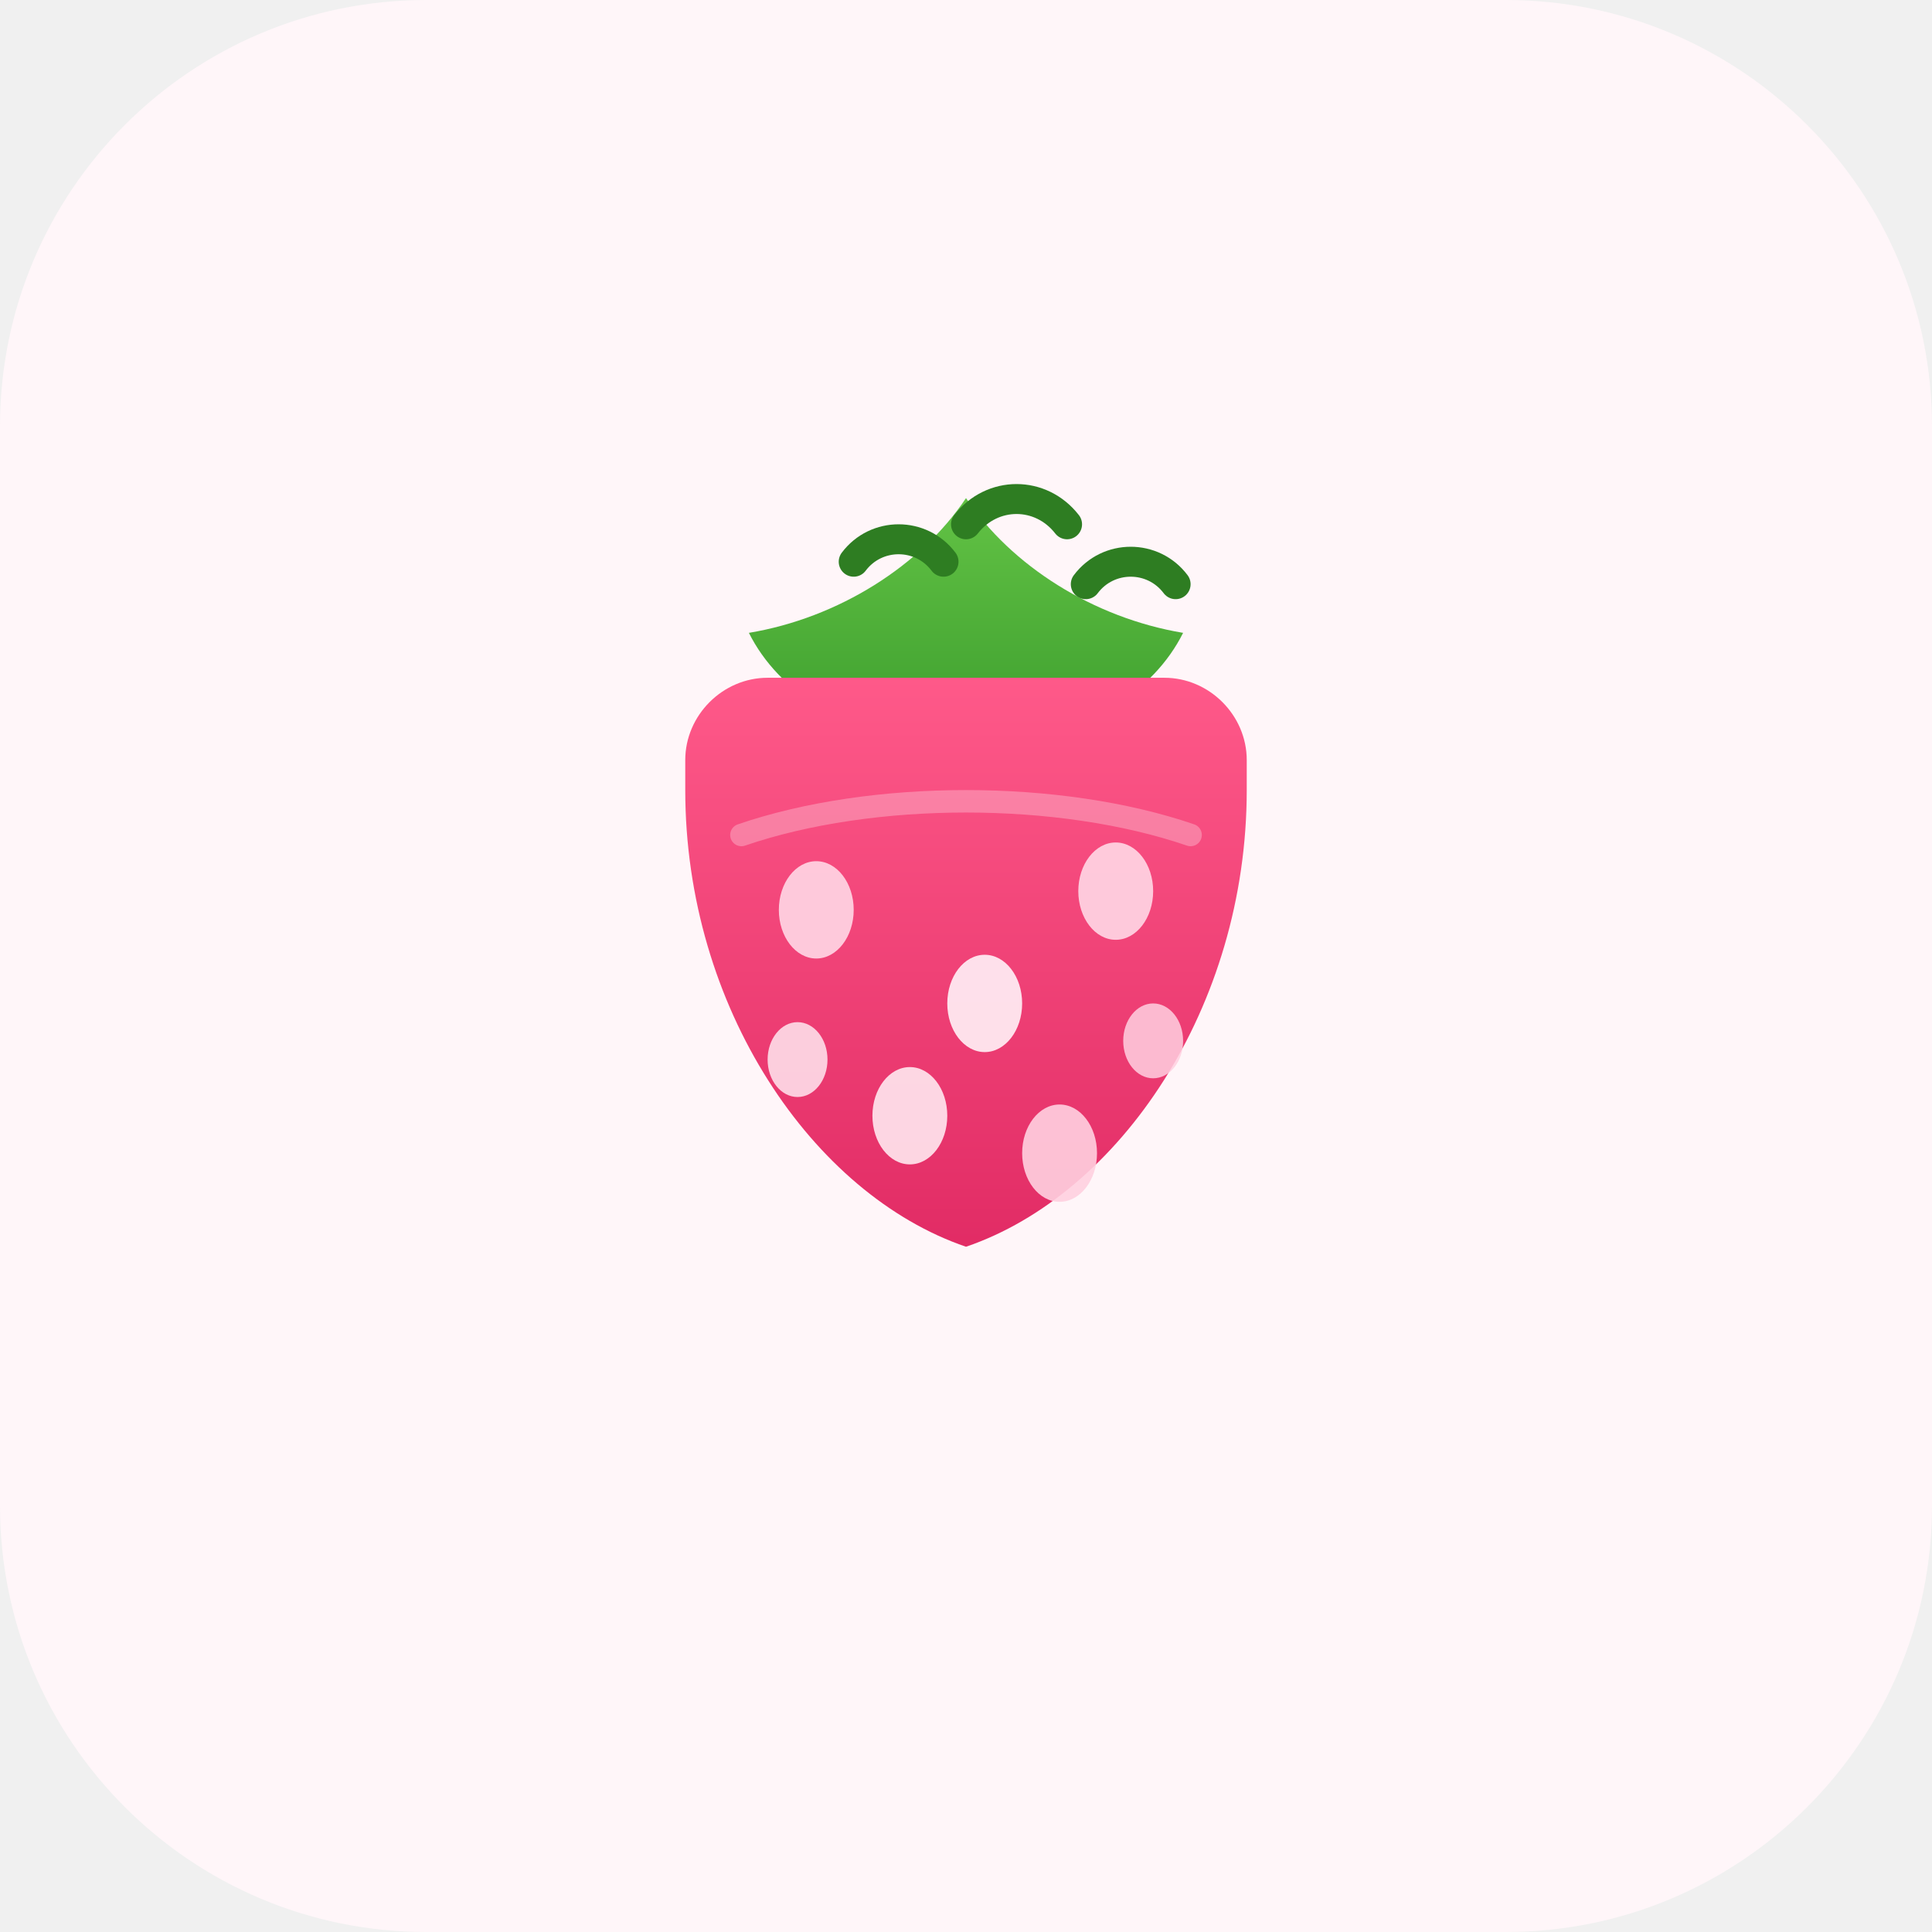
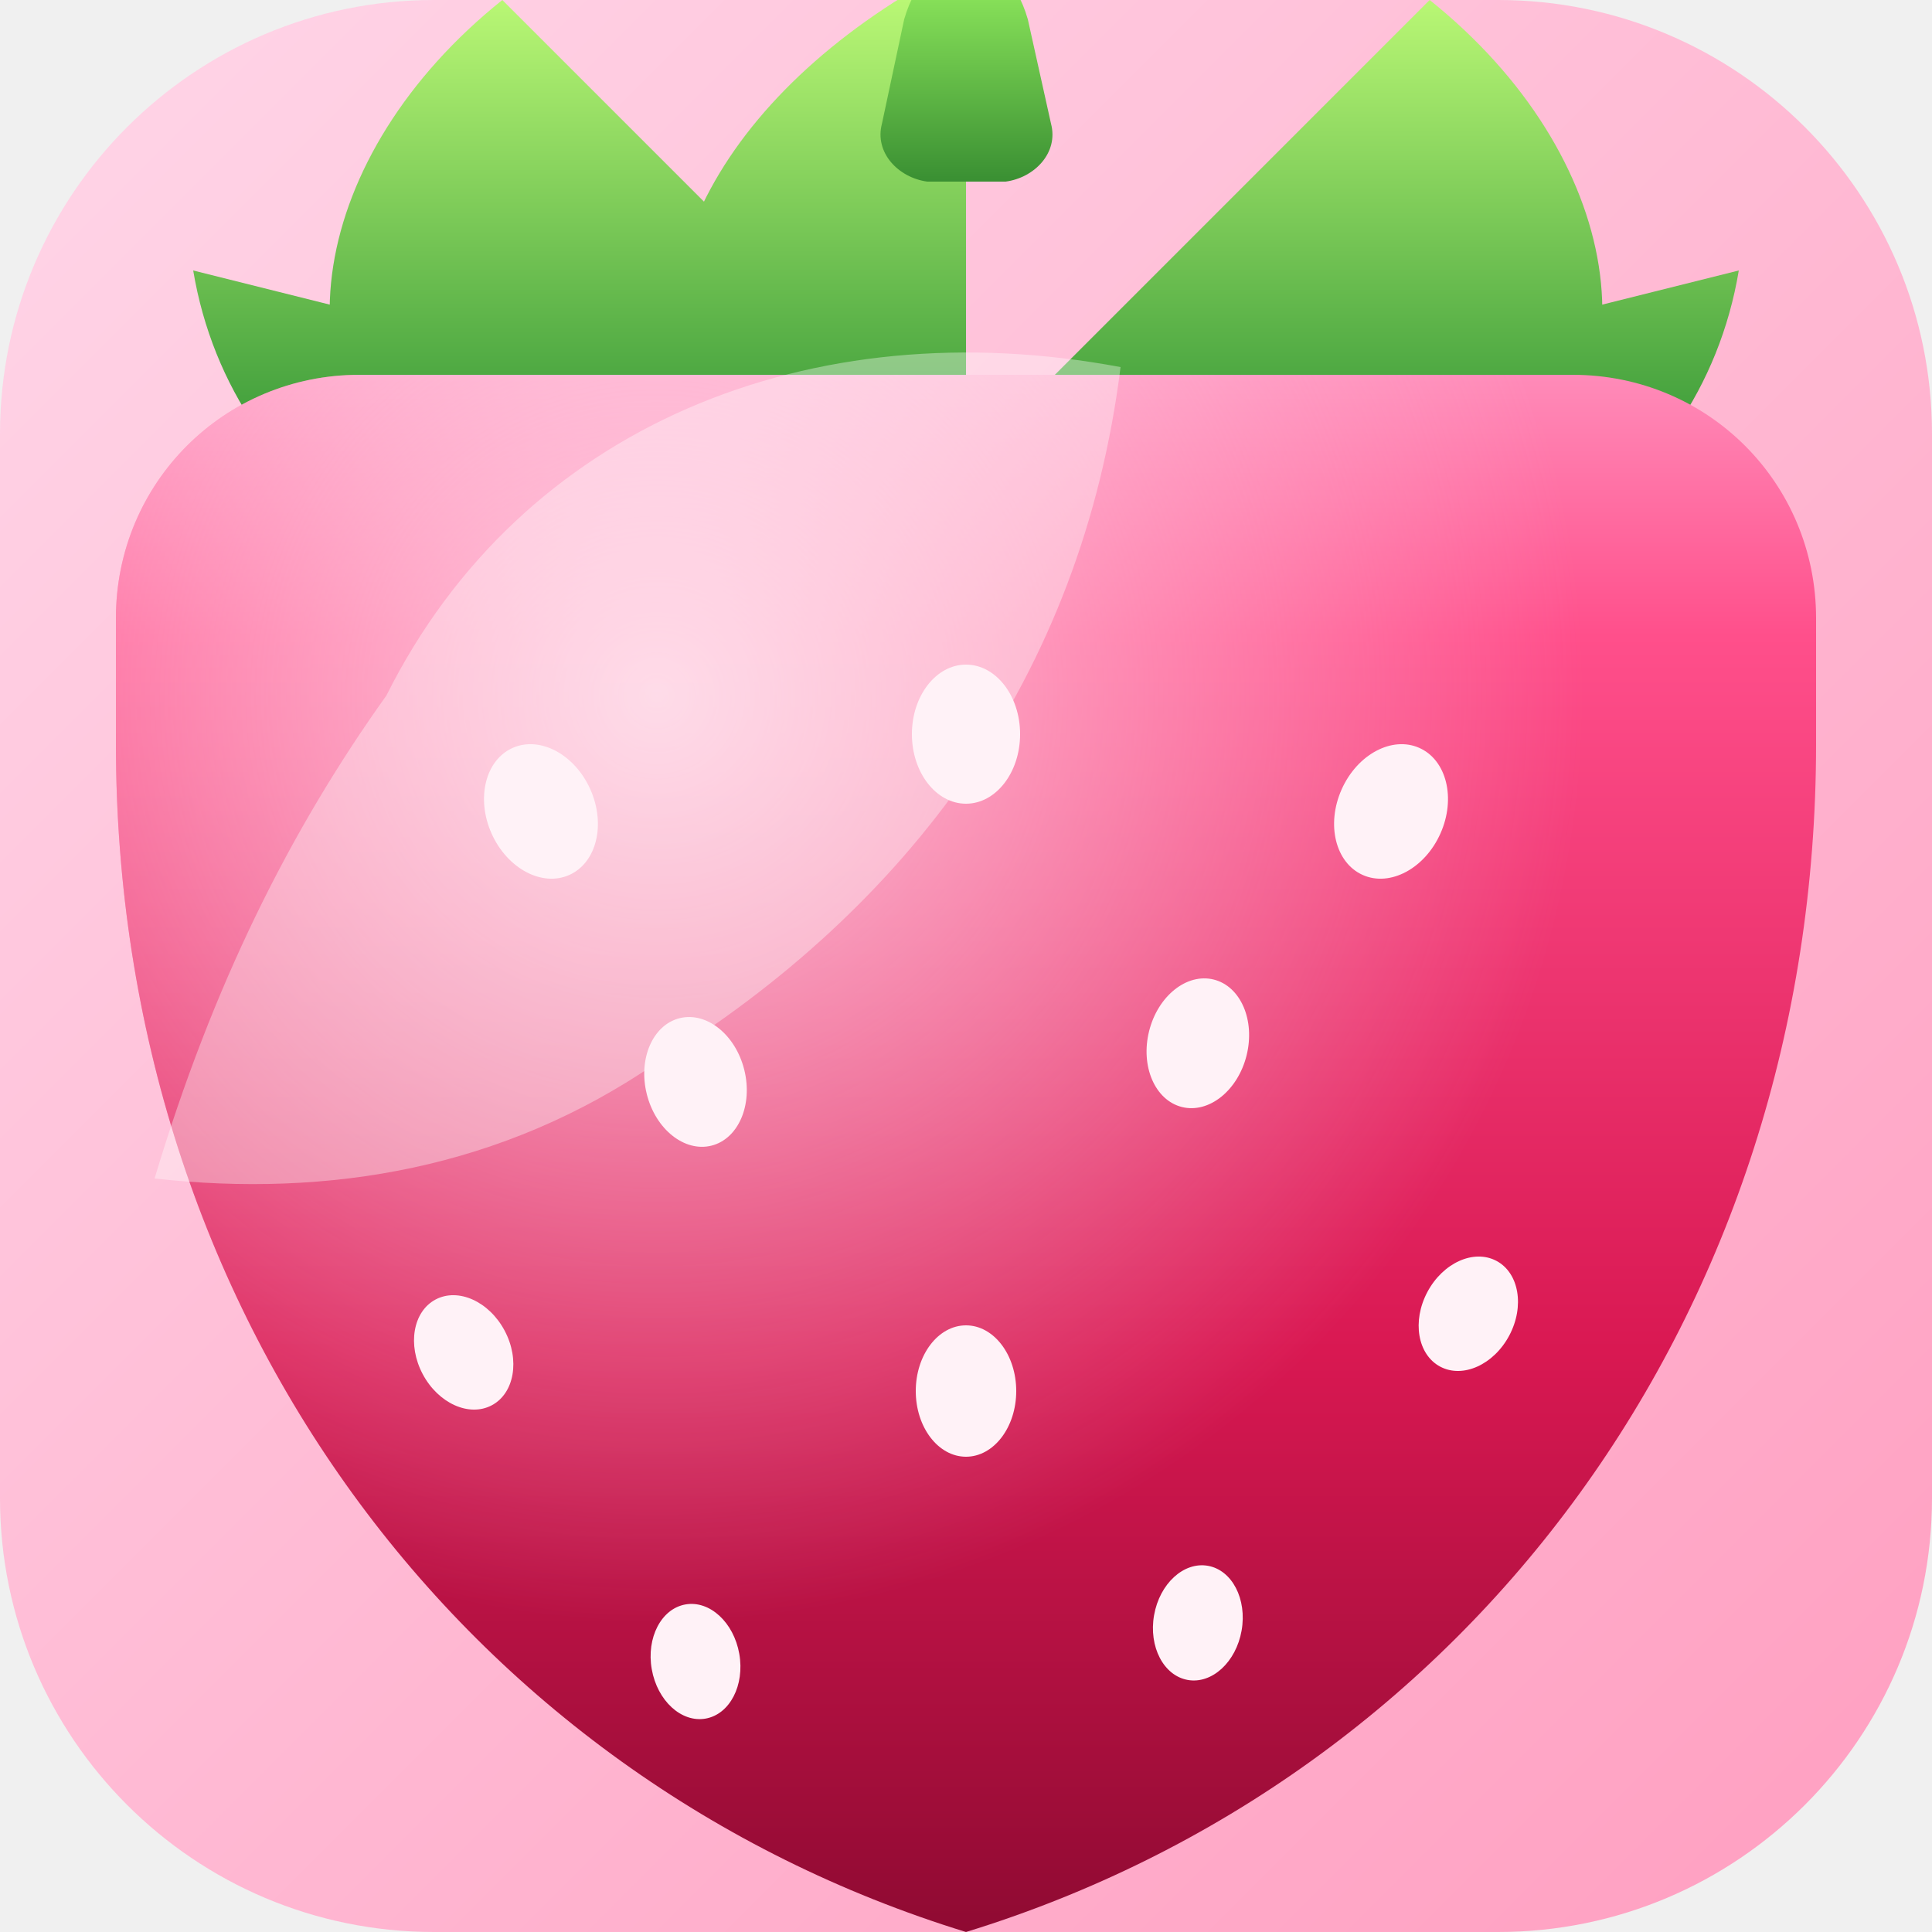
<svg xmlns="http://www.w3.org/2000/svg" viewBox="0 0 512 512" role="img" aria-label="Paletas para WhatsApp">
-   <rect width="512" height="512" rx="113" fill="#FFF6F9" />
-   <g transform="translate(97.28 97.28) scale(9.92)">
+   <defs>
+     <linearGradient id="appBg" x1="0" y1="0" x2="512" y2="512" gradientUnits="userSpaceOnUse">
+       <stop offset="0" stop-color="#FFD6E8" />
+       <stop offset="1" stop-color="#FF9EC0" />
+     </linearGradient>
+   </defs>
+   <rect width="512" height="512" rx="115" fill="url(#appBg)" />
+   <g transform="translate(0 0) scale(5.12)">
    <defs>
-       <linearGradient id="berry" x1="16" y1="8" x2="16" y2="28" gradientUnits="userSpaceOnUse">
-         <stop stop-color="#FF5A8A" />
-         <stop offset="1" stop-color="#D91E5A" />
+       <linearGradient id="berryBody" x1="50" y1="14" x2="50" y2="100" gradientUnits="userSpaceOnUse">
+         <stop offset="0" stop-color="#FFA3CB" />
+         <stop offset="0.22" stop-color="#FF4F8B" />
+         <stop offset="0.65" stop-color="#D91852" />
+         <stop offset="1" stop-color="#8F0A32" />
      </linearGradient>
-       <linearGradient id="leaf" x1="16" y1="2" x2="16" y2="10" gradientUnits="userSpaceOnUse">
-         <stop stop-color="#6BCB4A" />
-         <stop offset="1" stop-color="#3D9E2E" />
+       <radialGradient id="berryGlow" cx="34" cy="36" r="48" gradientUnits="userSpaceOnUse">
+         <stop offset="0" stop-color="#FFE6F1" stop-opacity="0.8" />
+         <stop offset="1" stop-color="#FFE6F1" stop-opacity="0" />
+       </radialGradient>
+       <linearGradient id="leafFill" x1="50" y1="-2" x2="50" y2="28" gradientUnits="userSpaceOnUse">
+         <stop offset="0" stop-color="#C4FF7A" />
+         <stop offset="1" stop-color="#1F862C" />
+       </linearGradient>
+       <linearGradient id="stemFill" x1="50" y1="-2" x2="50" y2="14" gradientUnits="userSpaceOnUse">
+         <stop offset="0" stop-color="#96F060" />
+         <stop offset="1" stop-color="#146820" />
      </linearGradient>
    </defs>
-     <path d="M16 3.5c-1.2 1.8-3.4 3.2-5.8 3.6.8 1.6 2.6 2.7 4.6 2.7h2.4c2 0 3.8-1.1 4.6-2.7-2.4-.4-4.6-1.8-5.8-3.6z" fill="url(#leaf)" />
-     <path d="M13 5.2c.6-.8 1.8-.8 2.4 0" stroke="#2E7D22" stroke-width=".8" stroke-linecap="round" fill="none" />
-     <path d="M16 4.2c.7-.9 2-.9 2.7 0" stroke="#2E7D22" stroke-width=".8" stroke-linecap="round" fill="none" />
-     <path d="M19.2 5.8c.6-.8 1.8-.8 2.4 0" stroke="#2E7D22" stroke-width=".8" stroke-linecap="round" fill="none" />
-     <path d="M8.5 10.5c0-1.2 1-2.2 2.2-2.2h10.6c1.2 0 2.2 1 2.2 2.2v.8c0 5.8-3.4 10.8-7.5 12.2-4.1-1.4-7.5-6.4-7.5-12.2v-.8z" fill="url(#berry)" />
-     <ellipse cx="12" cy="14.5" rx="1" ry="1.3" fill="#FFD0E0" opacity=".95" />
-     <ellipse cx="16.5" cy="17" rx="1" ry="1.3" fill="#FFE8F0" opacity=".95" />
-     <ellipse cx="20" cy="14" rx="1" ry="1.3" fill="#FFD0E0" opacity=".95" />
-     <ellipse cx="14.5" cy="20" rx="1" ry="1.3" fill="#FFE8F0" opacity=".9" />
-     <ellipse cx="18.5" cy="21" rx="1" ry="1.3" fill="#FFD0E0" opacity=".9" />
-     <ellipse cx="11.5" cy="18.5" rx=".8" ry="1" fill="#FFE8F0" opacity=".85" />
-     <ellipse cx="21" cy="18" rx=".8" ry="1" fill="#FFD0E0" opacity=".85" />
-     <path d="M10 12.5c3.5-1.2 8.5-1.2 12 0" stroke="#fff" stroke-width=".6" stroke-linecap="round" opacity=".28" fill="none" />
+     <g fill="url(#leafFill)">
+       <path d="M50 24 L26 0 C16 8 14 20 22 26 Z" />
+       <path d="M50 24 L74 0 C84 8 86 20 78 26 Z" />
+       <path d="M50 24 L50 -2 C38 4 32 14 36 23 Z" />
+       <path d="M50 24 L10 14 C12 26 24 34 38 30 Z" />
+       <path d="M50 24 L90 14 C88 26 76 34 62 30 Z" />
+     </g>
+     <path fill="url(#stemFill)" d="M46.8 1c1.2-4.2 5.2-4.2 6.4 0l1.2 5.4c.4 1.5-.85 2.8-2.35 3H48c-1.5-.2-2.75-1.5-2.35-3L46.8 1z" />
+     <path fill="url(#berryBody)" d="M50 100C24 92 6 68 6 38.5V32c0-7 5.6-12.6 12.6-12.6h62.8C88.4 19.4 94 25 94 32v6.5C94 68 76 92 50 100z" />
+     <path fill="url(#berryGlow)" d="M50 100C24 92 6 68 6 38.5V32c0-7 5.6-12.6 12.6-12.6h62.8C88.4 19.4 94 25 94 32v6.5C94 68 76 92 50 100z" />
+     <path fill="#FFFFFF" opacity=".36" d="M20 36c7-14 22-20 38-17-2 16-11 28-24 36-8 5.5-17 7-26 6 3-10 7-18 12-25z" />
+     <g fill="#FFF2F7">
+       <ellipse cx="28" cy="42" rx="2.8" ry="3.6" transform="rotate(-24 28 42)" />
+       <ellipse cx="50" cy="38" rx="2.8" ry="3.6" />
+       <ellipse cx="72" cy="42" rx="2.8" ry="3.6" transform="rotate(24 72 42)" />
+       <ellipse cx="36" cy="56" rx="2.6" ry="3.4" transform="rotate(-14 36 56)" />
+       <ellipse cx="62" cy="54" rx="2.6" ry="3.4" transform="rotate(14 62 54)" />
+       <ellipse cx="24" cy="70" rx="2.4" ry="3.1" transform="rotate(-28 24 70)" />
+       <ellipse cx="50" cy="72" rx="2.6" ry="3.4" />
+       <ellipse cx="76" cy="68" rx="2.4" ry="3.1" transform="rotate(28 76 68)" />
+       <ellipse cx="36" cy="86" rx="2.3" ry="3" transform="rotate(-10 36 86)" />
+       <ellipse cx="62" cy="84" rx="2.3" ry="3" transform="rotate(10 62 84)" />
+     </g>
  </g>
</svg>
